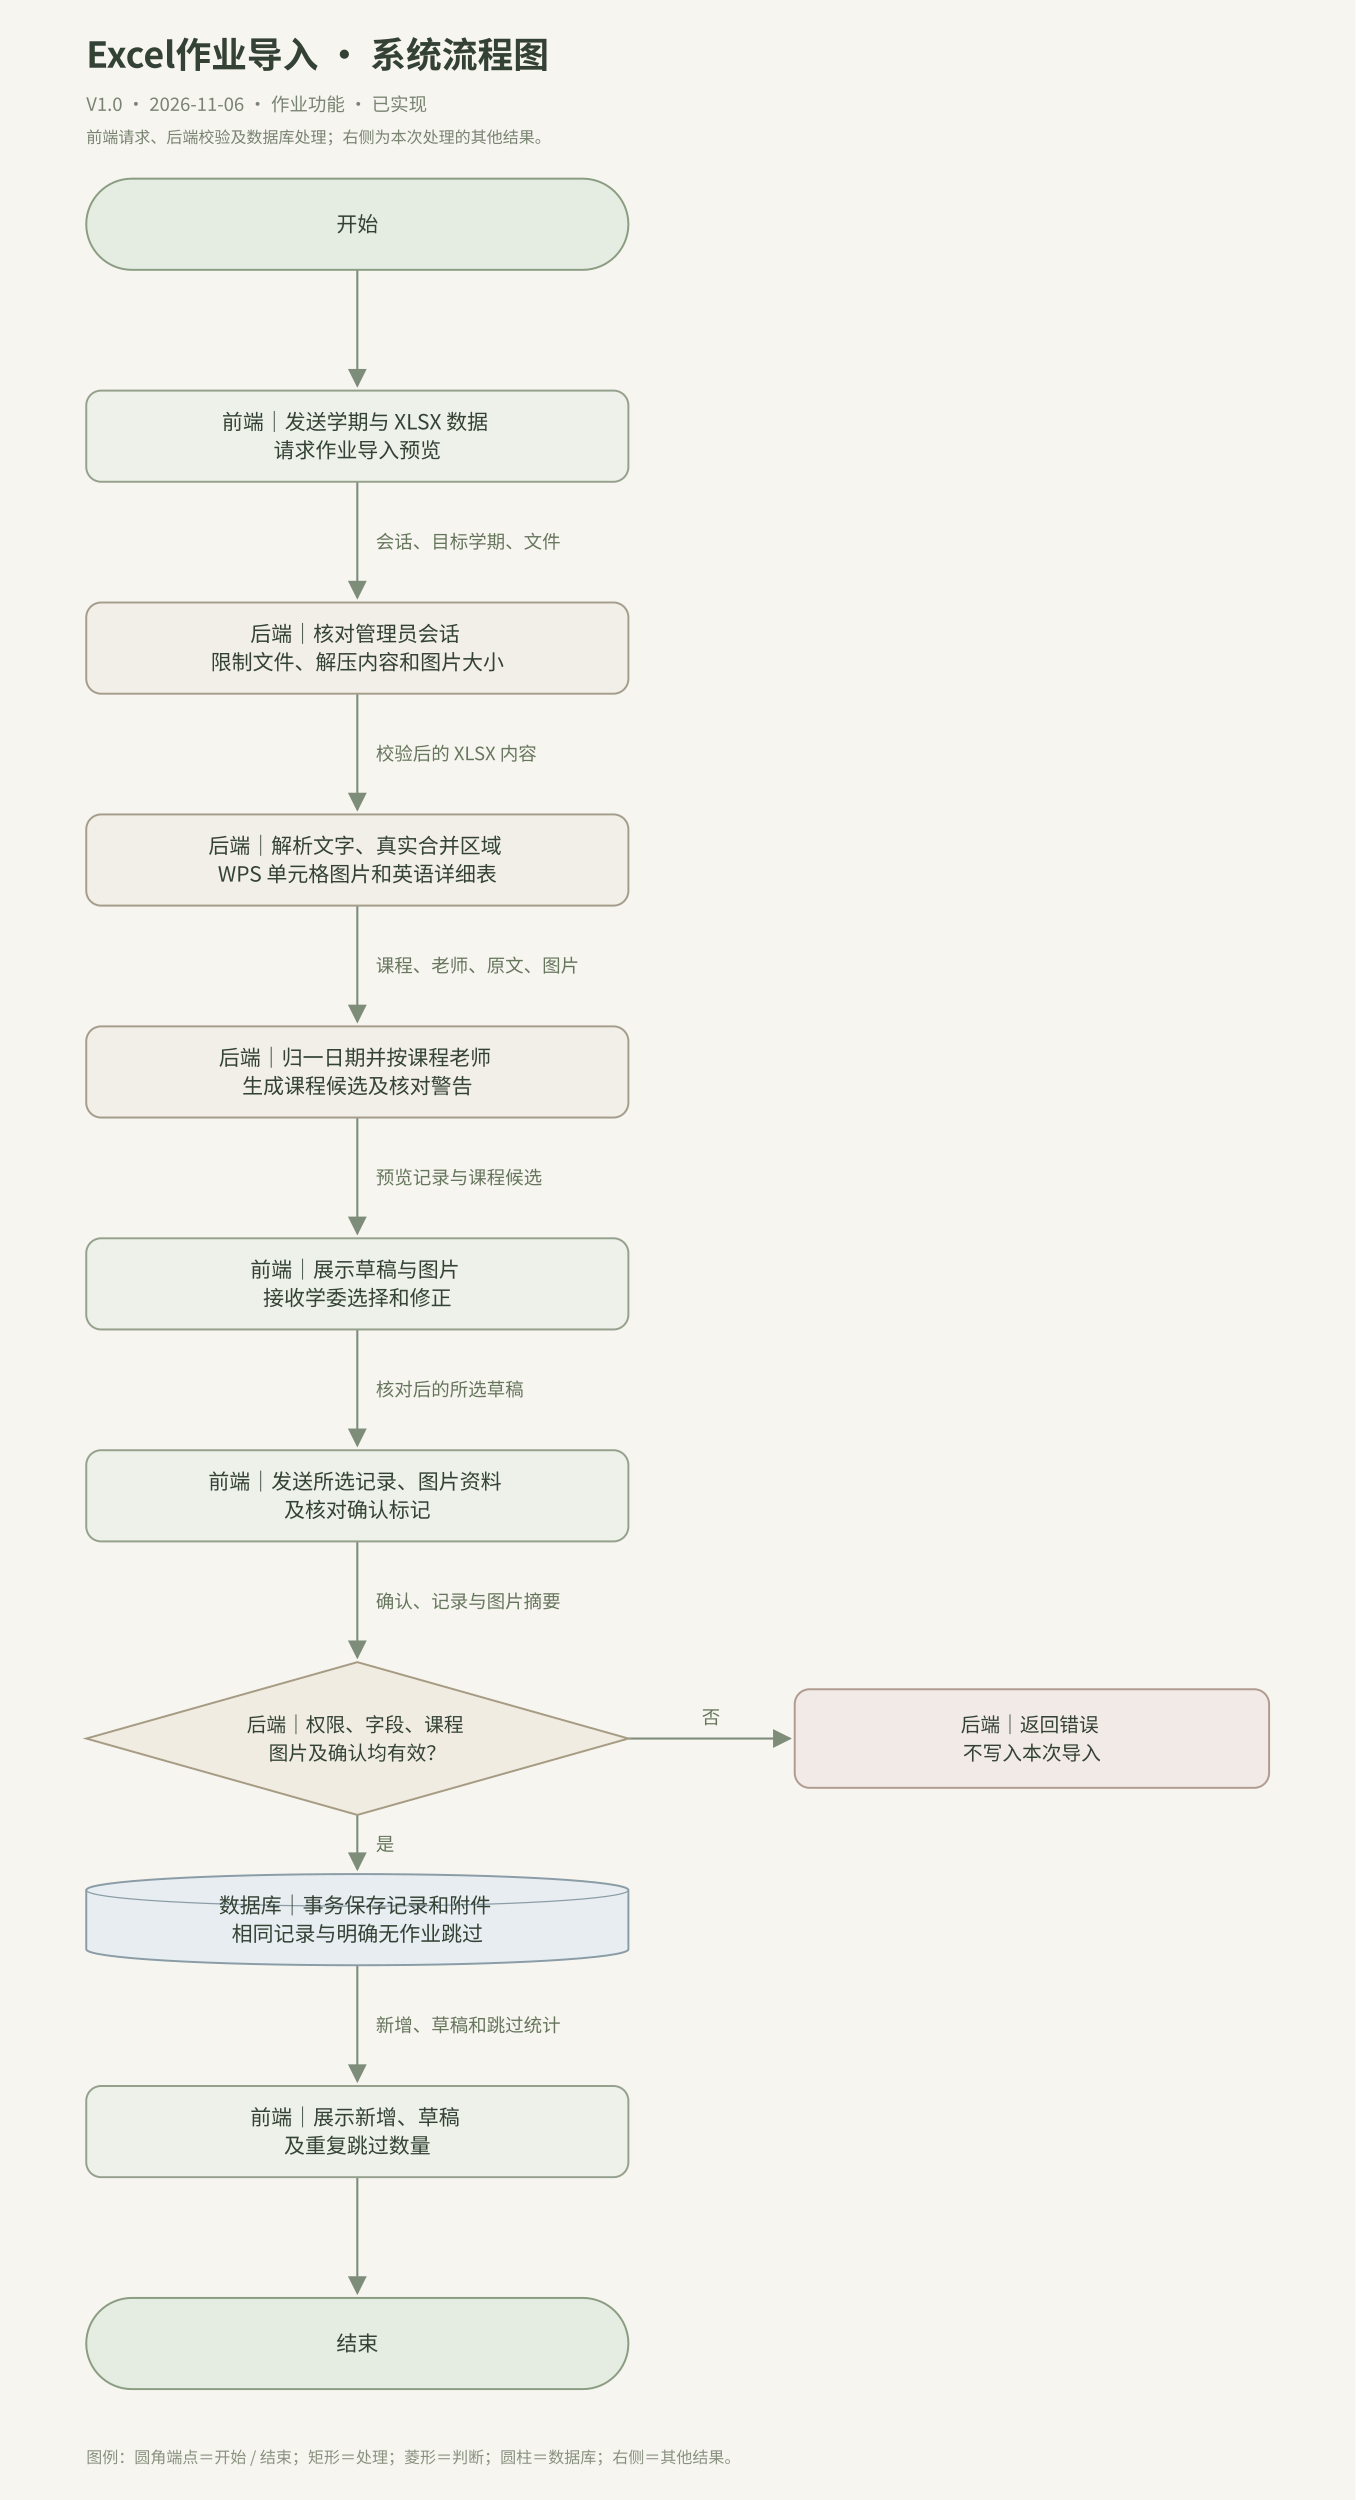
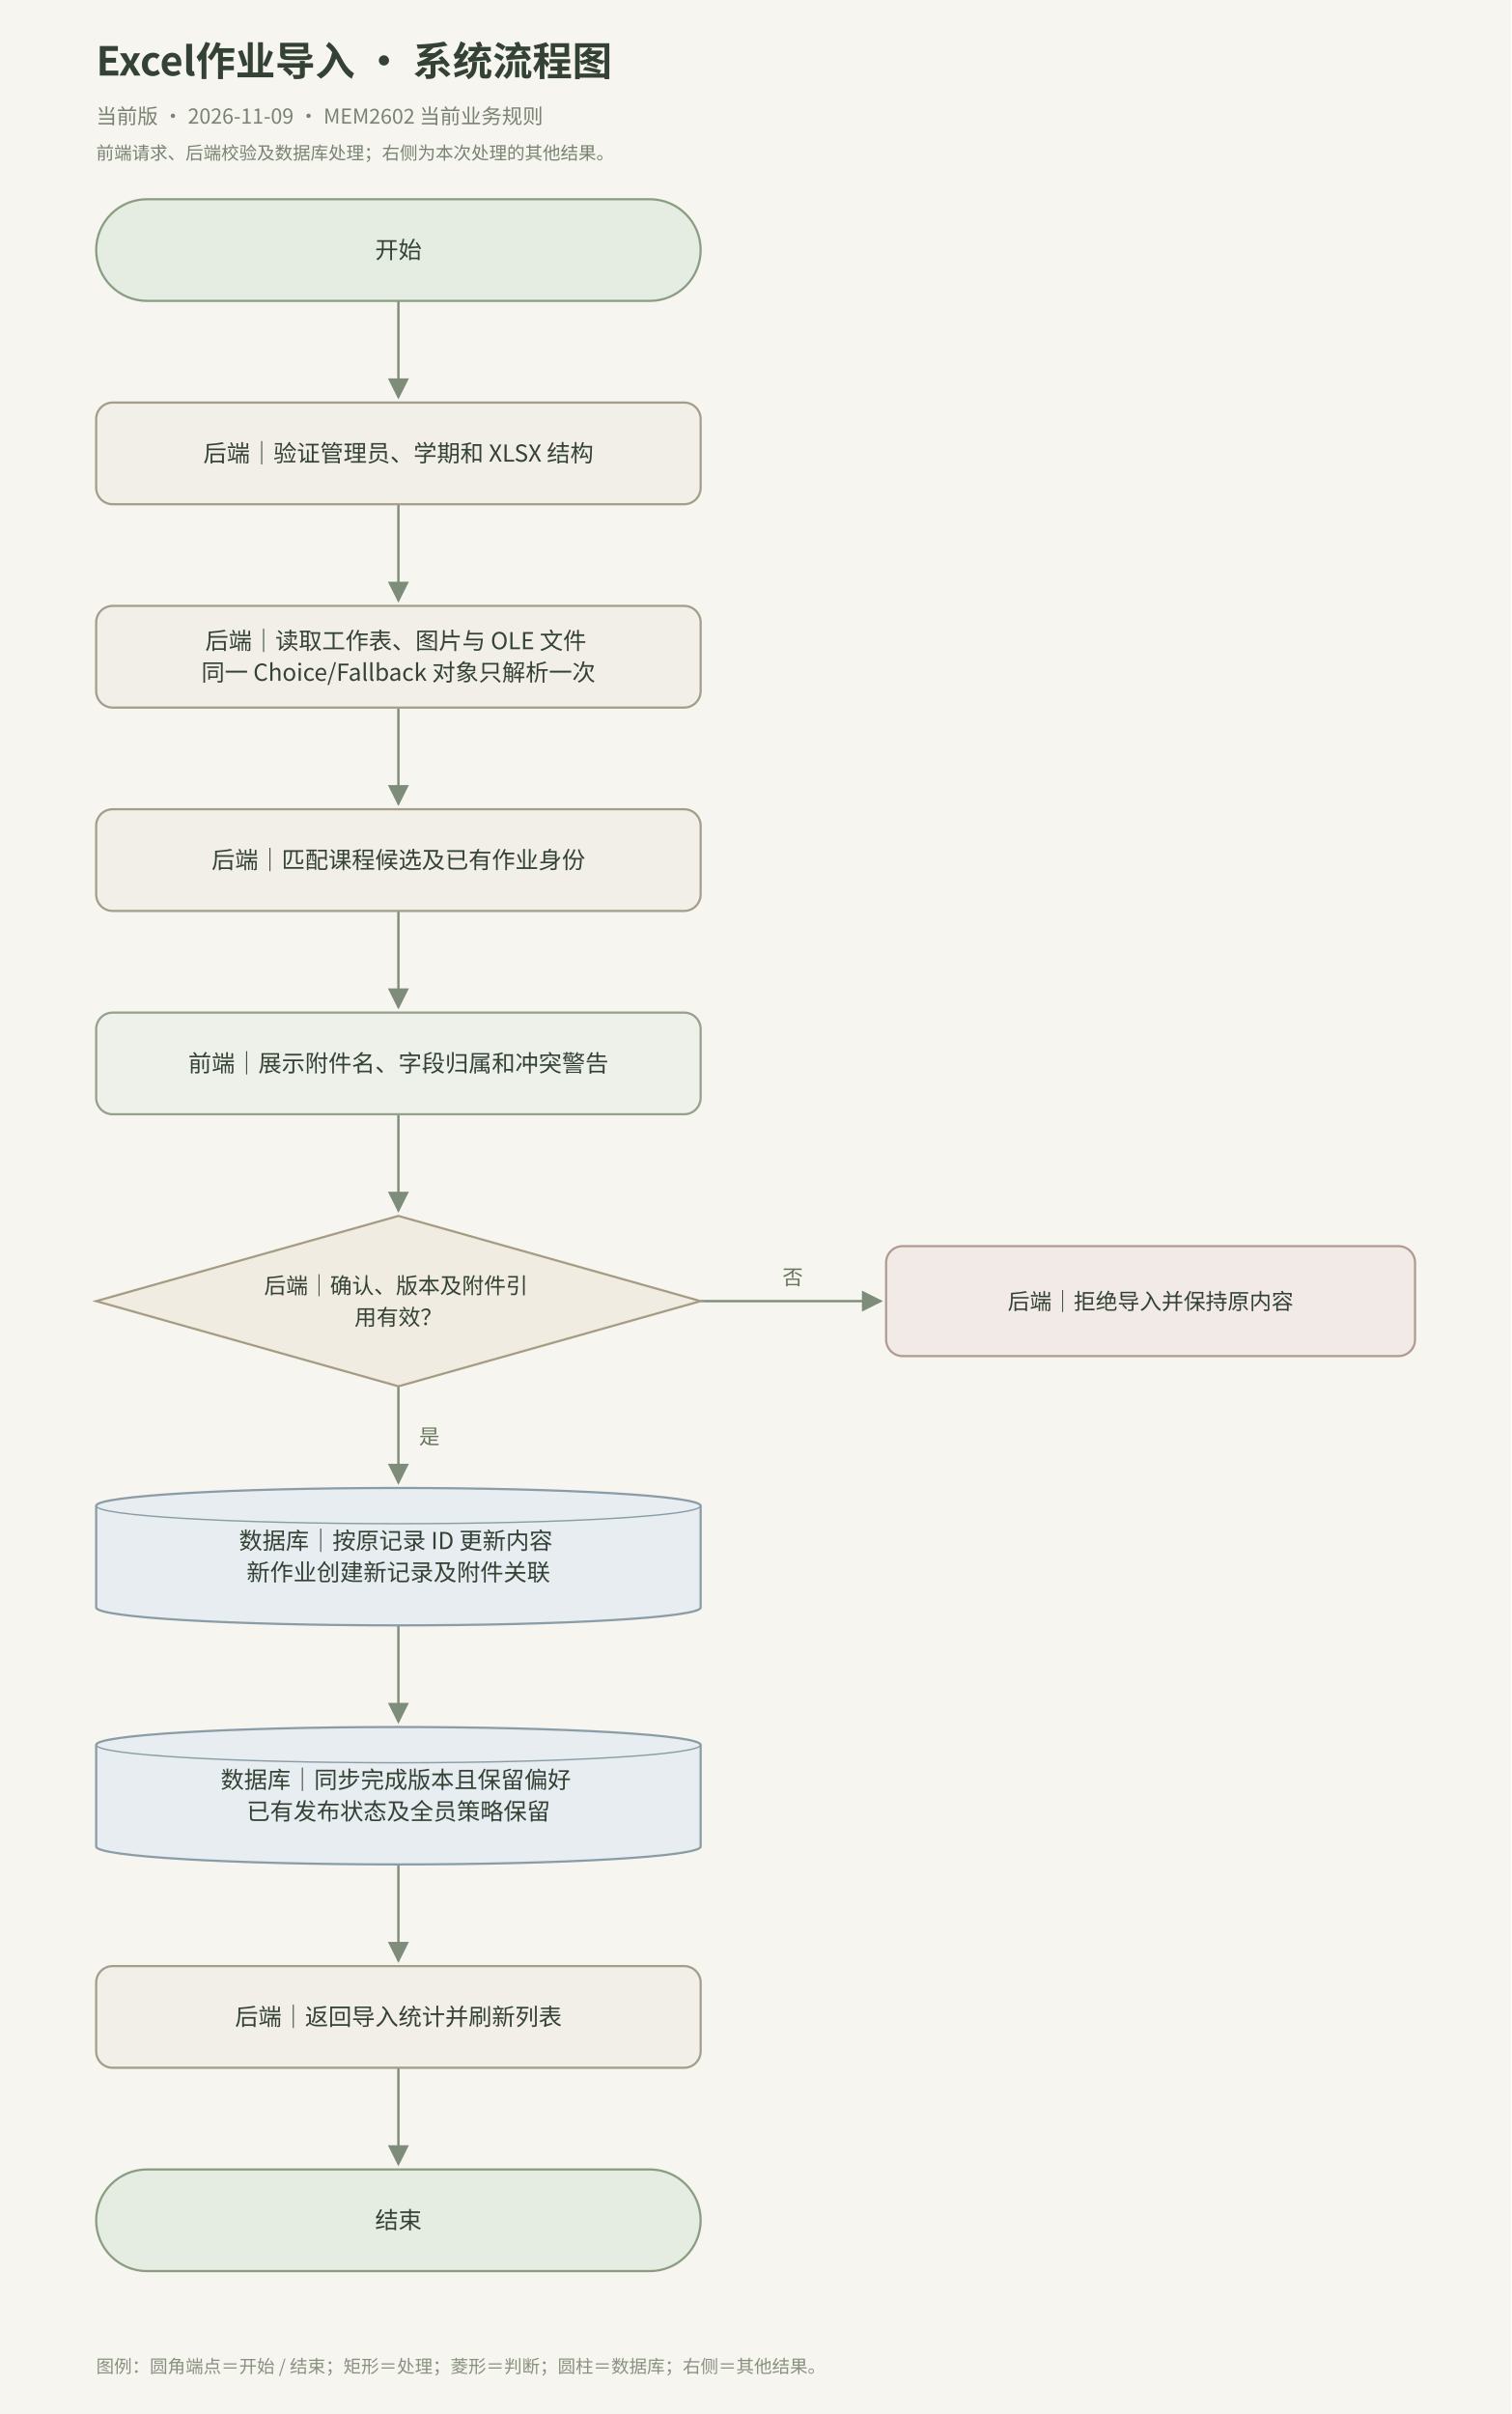
- <svg xmlns="http://www.w3.org/2000/svg" width="1100" height="2029" viewBox="0 0 1100 2029" role="img" aria-labelledby="title desc">
+ <svg xmlns="http://www.w3.org/2000/svg" width="1100" height="1757" viewBox="0 0 1100 1757" role="img" aria-labelledby="title desc">
  <defs>
    <marker id="arrow" markerWidth="9" markerHeight="9" refX="8" refY="4.5" orient="auto" markerUnits="strokeWidth">
      <path d="M0 0 L9 4.5 L0 9 Z" fill="#7E8C7A" />
    </marker>
  </defs>
-   <rect width="1100" height="2029" fill="#F7F5F0" />
+   <rect width="1100" height="1757" fill="#F7F5F0" />
  <g font-family="'Microsoft YaHei','PingFang SC','Noto Sans CJK SC',sans-serif" fill="#344235">
    <text x="70" y="55" font-size="29" font-weight="700">Excel作业导入 · 系统流程图</text>
-     <text x="70" y="90" font-size="15" fill="#788371">V1.0 · 2026-11-06 · 作业功能 · 已实现</text>
+     <text x="70" y="90" font-size="15" fill="#788371">当前版 · 2026-11-09 · MEM2602 当前业务规则</text>
    <text x="70" y="116" font-size="13" fill="#788371">前端请求、后端校验及数据库处理；右侧为本次处理的其他结果。</text>
-     <path d="M290.0 219 L290.0 313" stroke="#7E8C7A" stroke-width="1.7" fill="none" marker-end="url(#arrow)" />
-     <path d="M290.0 391 L290.0 485" stroke="#7E8C7A" stroke-width="1.7" fill="none" marker-end="url(#arrow)" />
-     <text x="305.0" y="445.0" font-size="15" fill="#66765D">会话、目标学期、文件</text>
-     <path d="M290.0 563 L290.0 657" stroke="#7E8C7A" stroke-width="1.7" fill="none" marker-end="url(#arrow)" />
-     <text x="305.0" y="617.0" font-size="15" fill="#66765D">校验后的 XLSX 内容</text>
-     <path d="M290.0 735 L290.0 829" stroke="#7E8C7A" stroke-width="1.7" fill="none" marker-end="url(#arrow)" />
-     <text x="305.0" y="789.0" font-size="15" fill="#66765D">课程、老师、原文、图片</text>
-     <path d="M290.0 907 L290.0 1001" stroke="#7E8C7A" stroke-width="1.7" fill="none" marker-end="url(#arrow)" />
-     <text x="305.0" y="961.0" font-size="15" fill="#66765D">预览记录与课程候选</text>
-     <path d="M290.0 1079 L290.0 1173" stroke="#7E8C7A" stroke-width="1.7" fill="none" marker-end="url(#arrow)" />
-     <text x="305.0" y="1133.0" font-size="15" fill="#66765D">核对后的所选草稿</text>
-     <path d="M290.0 1251 L290.0 1345" stroke="#7E8C7A" stroke-width="1.7" fill="none" marker-end="url(#arrow)" />
-     <text x="305.0" y="1305.0" font-size="15" fill="#66765D">确认、记录与图片摘要</text>
-     <path d="M510 1411.0 L641 1411.0" stroke="#7E8C7A" stroke-width="1.7" fill="none" marker-end="url(#arrow)" />
-     <text x="569.5" y="1399.0" font-size="15" fill="#66765D">否</text>
-     <path d="M290.0 1473 L290.0 1517" stroke="#7E8C7A" stroke-width="1.7" fill="none" marker-end="url(#arrow)" />
-     <text x="305.0" y="1502.0" font-size="15" fill="#66765D">是</text>
-     <path d="M290.0 1595 L290.0 1689" stroke="#7E8C7A" stroke-width="1.7" fill="none" marker-end="url(#arrow)" />
-     <text x="305.0" y="1649.0" font-size="15" fill="#66765D">新增、草稿和跳过统计</text>
-     <path d="M290.0 1767 L290.0 1861" stroke="#7E8C7A" stroke-width="1.7" fill="none" marker-end="url(#arrow)" />
+     <path d="M290.0 219 L290.0 289" stroke="#7E8C7A" stroke-width="1.7" fill="none" marker-end="url(#arrow)" />
+     <path d="M290.0 367 L290.0 437" stroke="#7E8C7A" stroke-width="1.7" fill="none" marker-end="url(#arrow)" />
+     <path d="M290.0 515 L290.0 585" stroke="#7E8C7A" stroke-width="1.7" fill="none" marker-end="url(#arrow)" />
+     <path d="M290.0 663 L290.0 733" stroke="#7E8C7A" stroke-width="1.7" fill="none" marker-end="url(#arrow)" />
+     <path d="M290.0 811 L290.0 881" stroke="#7E8C7A" stroke-width="1.7" fill="none" marker-end="url(#arrow)" />
+     <path d="M510 947.0 L641 947.0" stroke="#7E8C7A" stroke-width="1.7" fill="none" marker-end="url(#arrow)" />
+     <text x="569.5" y="935.0" font-size="15" fill="#66765D">否</text>
+     <path d="M290.0 1009 L290.0 1079" stroke="#7E8C7A" stroke-width="1.7" fill="none" marker-end="url(#arrow)" />
+     <text x="305.0" y="1051.0" font-size="15" fill="#66765D">是</text>
+     <path d="M290.0 1183 L290.0 1253" stroke="#7E8C7A" stroke-width="1.7" fill="none" marker-end="url(#arrow)" />
+     <path d="M290.0 1357 L290.0 1427" stroke="#7E8C7A" stroke-width="1.7" fill="none" marker-end="url(#arrow)" />
+     <path d="M290.0 1505 L290.0 1575" stroke="#7E8C7A" stroke-width="1.7" fill="none" marker-end="url(#arrow)" />
    <rect x="70" y="145" width="440" height="74" rx="37.0" fill="#E5ECE2" stroke="#8A9D82" stroke-width="1.6" />
    <text text-anchor="middle" font-size="17">
      <tspan x="290.0" y="188.0">开始</tspan>
    </text>
-     <rect x="70" y="317" width="440" height="74" rx="12" fill="#EDF1E9" stroke="#95A08D" stroke-width="1.6" />
+     <rect x="70" y="293" width="440" height="74" rx="12" fill="#F2EFE8" stroke="#A59D8B" stroke-width="1.6" />
    <text text-anchor="middle" font-size="17">
-       <tspan x="290.0" y="348.5">前端｜发送学期与 XLSX 数据</tspan>
-       <tspan x="290.0" y="371.5">请求作业导入预览</tspan>
+       <tspan x="290.0" y="336.0">后端｜验证管理员、学期和 XLSX 结构</tspan>
    </text>
-     <rect x="70" y="489" width="440" height="74" rx="12" fill="#F2EFE8" stroke="#A59D8B" stroke-width="1.6" />
+     <rect x="70" y="441" width="440" height="74" rx="12" fill="#F2EFE8" stroke="#A59D8B" stroke-width="1.6" />
    <text text-anchor="middle" font-size="17">
-       <tspan x="290.0" y="520.5">后端｜核对管理员会话</tspan>
-       <tspan x="290.0" y="543.5">限制文件、解压内容和图片大小</tspan>
+       <tspan x="290.0" y="472.5">后端｜读取工作表、图片与 OLE 文件</tspan>
+       <tspan x="290.0" y="495.5">同一 Choice/Fallback 对象只解析一次</tspan>
    </text>
-     <rect x="70" y="661" width="440" height="74" rx="12" fill="#F2EFE8" stroke="#A59D8B" stroke-width="1.6" />
+     <rect x="70" y="589" width="440" height="74" rx="12" fill="#F2EFE8" stroke="#A59D8B" stroke-width="1.6" />
    <text text-anchor="middle" font-size="17">
-       <tspan x="290.0" y="692.5">后端｜解析文字、真实合并区域</tspan>
-       <tspan x="290.0" y="715.5">WPS 单元格图片和英语详细表</tspan>
+       <tspan x="290.0" y="632.0">后端｜匹配课程候选及已有作业身份</tspan>
    </text>
-     <rect x="70" y="833" width="440" height="74" rx="12" fill="#F2EFE8" stroke="#A59D8B" stroke-width="1.6" />
+     <rect x="70" y="737" width="440" height="74" rx="12" fill="#EDF1E9" stroke="#95A08D" stroke-width="1.6" />
    <text text-anchor="middle" font-size="17">
-       <tspan x="290.0" y="864.5">后端｜归一日期并按课程老师</tspan>
-       <tspan x="290.0" y="887.5">生成课程候选及核对警告</tspan>
+       <tspan x="290.0" y="780.0">前端｜展示附件名、字段归属和冲突警告</tspan>
    </text>
-     <rect x="70" y="1005" width="440" height="74" rx="12" fill="#EDF1E9" stroke="#95A08D" stroke-width="1.6" />
+     <polygon points="290.0,885 510,947.0 290.0,1009 70,947.0" fill="#F0ECE2" stroke="#A69B83" stroke-width="1.6" />
+     <text text-anchor="middle" font-size="16">
+       <tspan x="290.0" y="941.5">后端｜确认、版本及附件引</tspan>
+       <tspan x="290.0" y="964.5">用有效？</tspan>
+     </text>
+     <rect x="645" y="907.0" width="385" height="80" rx="12" fill="#F2EAE6" stroke="#B09B91" stroke-width="1.6" />
+     <text text-anchor="middle" font-size="16">
+       <tspan x="837.5" y="953.0">后端｜拒绝导入并保持原内容</tspan>
+     </text>
+     <path d="M70 1096 A220.0 13 0 0 1 510 1096 L510 1170 A220.0 13 0 0 1 70 1170 Z" fill="#E7EDF0" stroke="#8A9CA6" stroke-width="1.6" />
+     <path d="M70 1096 A220.0 13 0 0 0 510 1096" stroke="#8A9CA6" fill="none" />
    <text text-anchor="middle" font-size="17">
-       <tspan x="290.0" y="1036.5">前端｜展示草稿与图片</tspan>
-       <tspan x="290.0" y="1059.5">接收学委选择和修正</tspan>
+       <tspan x="290.0" y="1127.5">数据库｜按原记录 ID 更新内容</tspan>
+       <tspan x="290.0" y="1150.5">新作业创建新记录及附件关联</tspan>
    </text>
-     <rect x="70" y="1177" width="440" height="74" rx="12" fill="#EDF1E9" stroke="#95A08D" stroke-width="1.6" />
+     <path d="M70 1270 A220.0 13 0 0 1 510 1270 L510 1344 A220.0 13 0 0 1 70 1344 Z" fill="#E7EDF0" stroke="#8A9CA6" stroke-width="1.6" />
+     <path d="M70 1270 A220.0 13 0 0 0 510 1270" stroke="#8A9CA6" fill="none" />
    <text text-anchor="middle" font-size="17">
-       <tspan x="290.0" y="1208.5">前端｜发送所选记录、图片资料</tspan>
-       <tspan x="290.0" y="1231.5">及核对确认标记</tspan>
+       <tspan x="290.0" y="1301.5">数据库｜同步完成版本且保留偏好</tspan>
+       <tspan x="290.0" y="1324.5">已有发布状态及全员策略保留</tspan>
    </text>
-     <polygon points="290.0,1349 510,1411.0 290.0,1473 70,1411.0" fill="#F0ECE2" stroke="#A69B83" stroke-width="1.6" />
-     <text text-anchor="middle" font-size="16">
-       <tspan x="290.0" y="1405.5">后端｜权限、字段、课程</tspan>
-       <tspan x="290.0" y="1428.5">图片及确认均有效？</tspan>
+     <rect x="70" y="1431" width="440" height="74" rx="12" fill="#F2EFE8" stroke="#A59D8B" stroke-width="1.6" />
+     <text text-anchor="middle" font-size="17">
+       <tspan x="290.0" y="1474.0">后端｜返回导入统计并刷新列表</tspan>
    </text>
-     <rect x="645" y="1371.0" width="385" height="80" rx="12" fill="#F2EAE6" stroke="#B09B91" stroke-width="1.6" />
-     <text text-anchor="middle" font-size="16">
-       <tspan x="837.5" y="1405.5">后端｜返回错误</tspan>
-       <tspan x="837.5" y="1428.5">不写入本次导入</tspan>
+     <rect x="70" y="1579" width="440" height="74" rx="37.0" fill="#E5ECE2" stroke="#8A9D82" stroke-width="1.6" />
+     <text text-anchor="middle" font-size="17">
+       <tspan x="290.0" y="1622.0">结束</tspan>
    </text>
-     <path d="M70 1534 A220.0 13 0 0 1 510 1534 L510 1582 A220.0 13 0 0 1 70 1582 Z" fill="#E7EDF0" stroke="#8A9CA6" stroke-width="1.6" />
-     <path d="M70 1534 A220.0 13 0 0 0 510 1534" stroke="#8A9CA6" fill="none" />
-     <text text-anchor="middle" font-size="17">
-       <tspan x="290.0" y="1552.5">数据库｜事务保存记录和附件</tspan>
-       <tspan x="290.0" y="1575.5">相同记录与明确无作业跳过</tspan>
-     </text>
-     <rect x="70" y="1693" width="440" height="74" rx="12" fill="#EDF1E9" stroke="#95A08D" stroke-width="1.6" />
-     <text text-anchor="middle" font-size="17">
-       <tspan x="290.0" y="1724.5">前端｜展示新增、草稿</tspan>
-       <tspan x="290.0" y="1747.5">及重复跳过数量</tspan>
-     </text>
-     <rect x="70" y="1865" width="440" height="74" rx="37.0" fill="#E5ECE2" stroke="#8A9D82" stroke-width="1.6" />
-     <text text-anchor="middle" font-size="17">
-       <tspan x="290.0" y="1908.0">结束</tspan>
-     </text>
-     <text x="70" y="1999" font-size="13" fill="#88917F">图例：圆角端点＝开始 / 结束；矩形＝处理；菱形＝判断；圆柱＝数据库；右侧＝其他结果。</text>
+     <text x="70" y="1727" font-size="13" fill="#88917F">图例：圆角端点＝开始 / 结束；矩形＝处理；菱形＝判断；圆柱＝数据库；右侧＝其他结果。</text>
  </g>
</svg>
